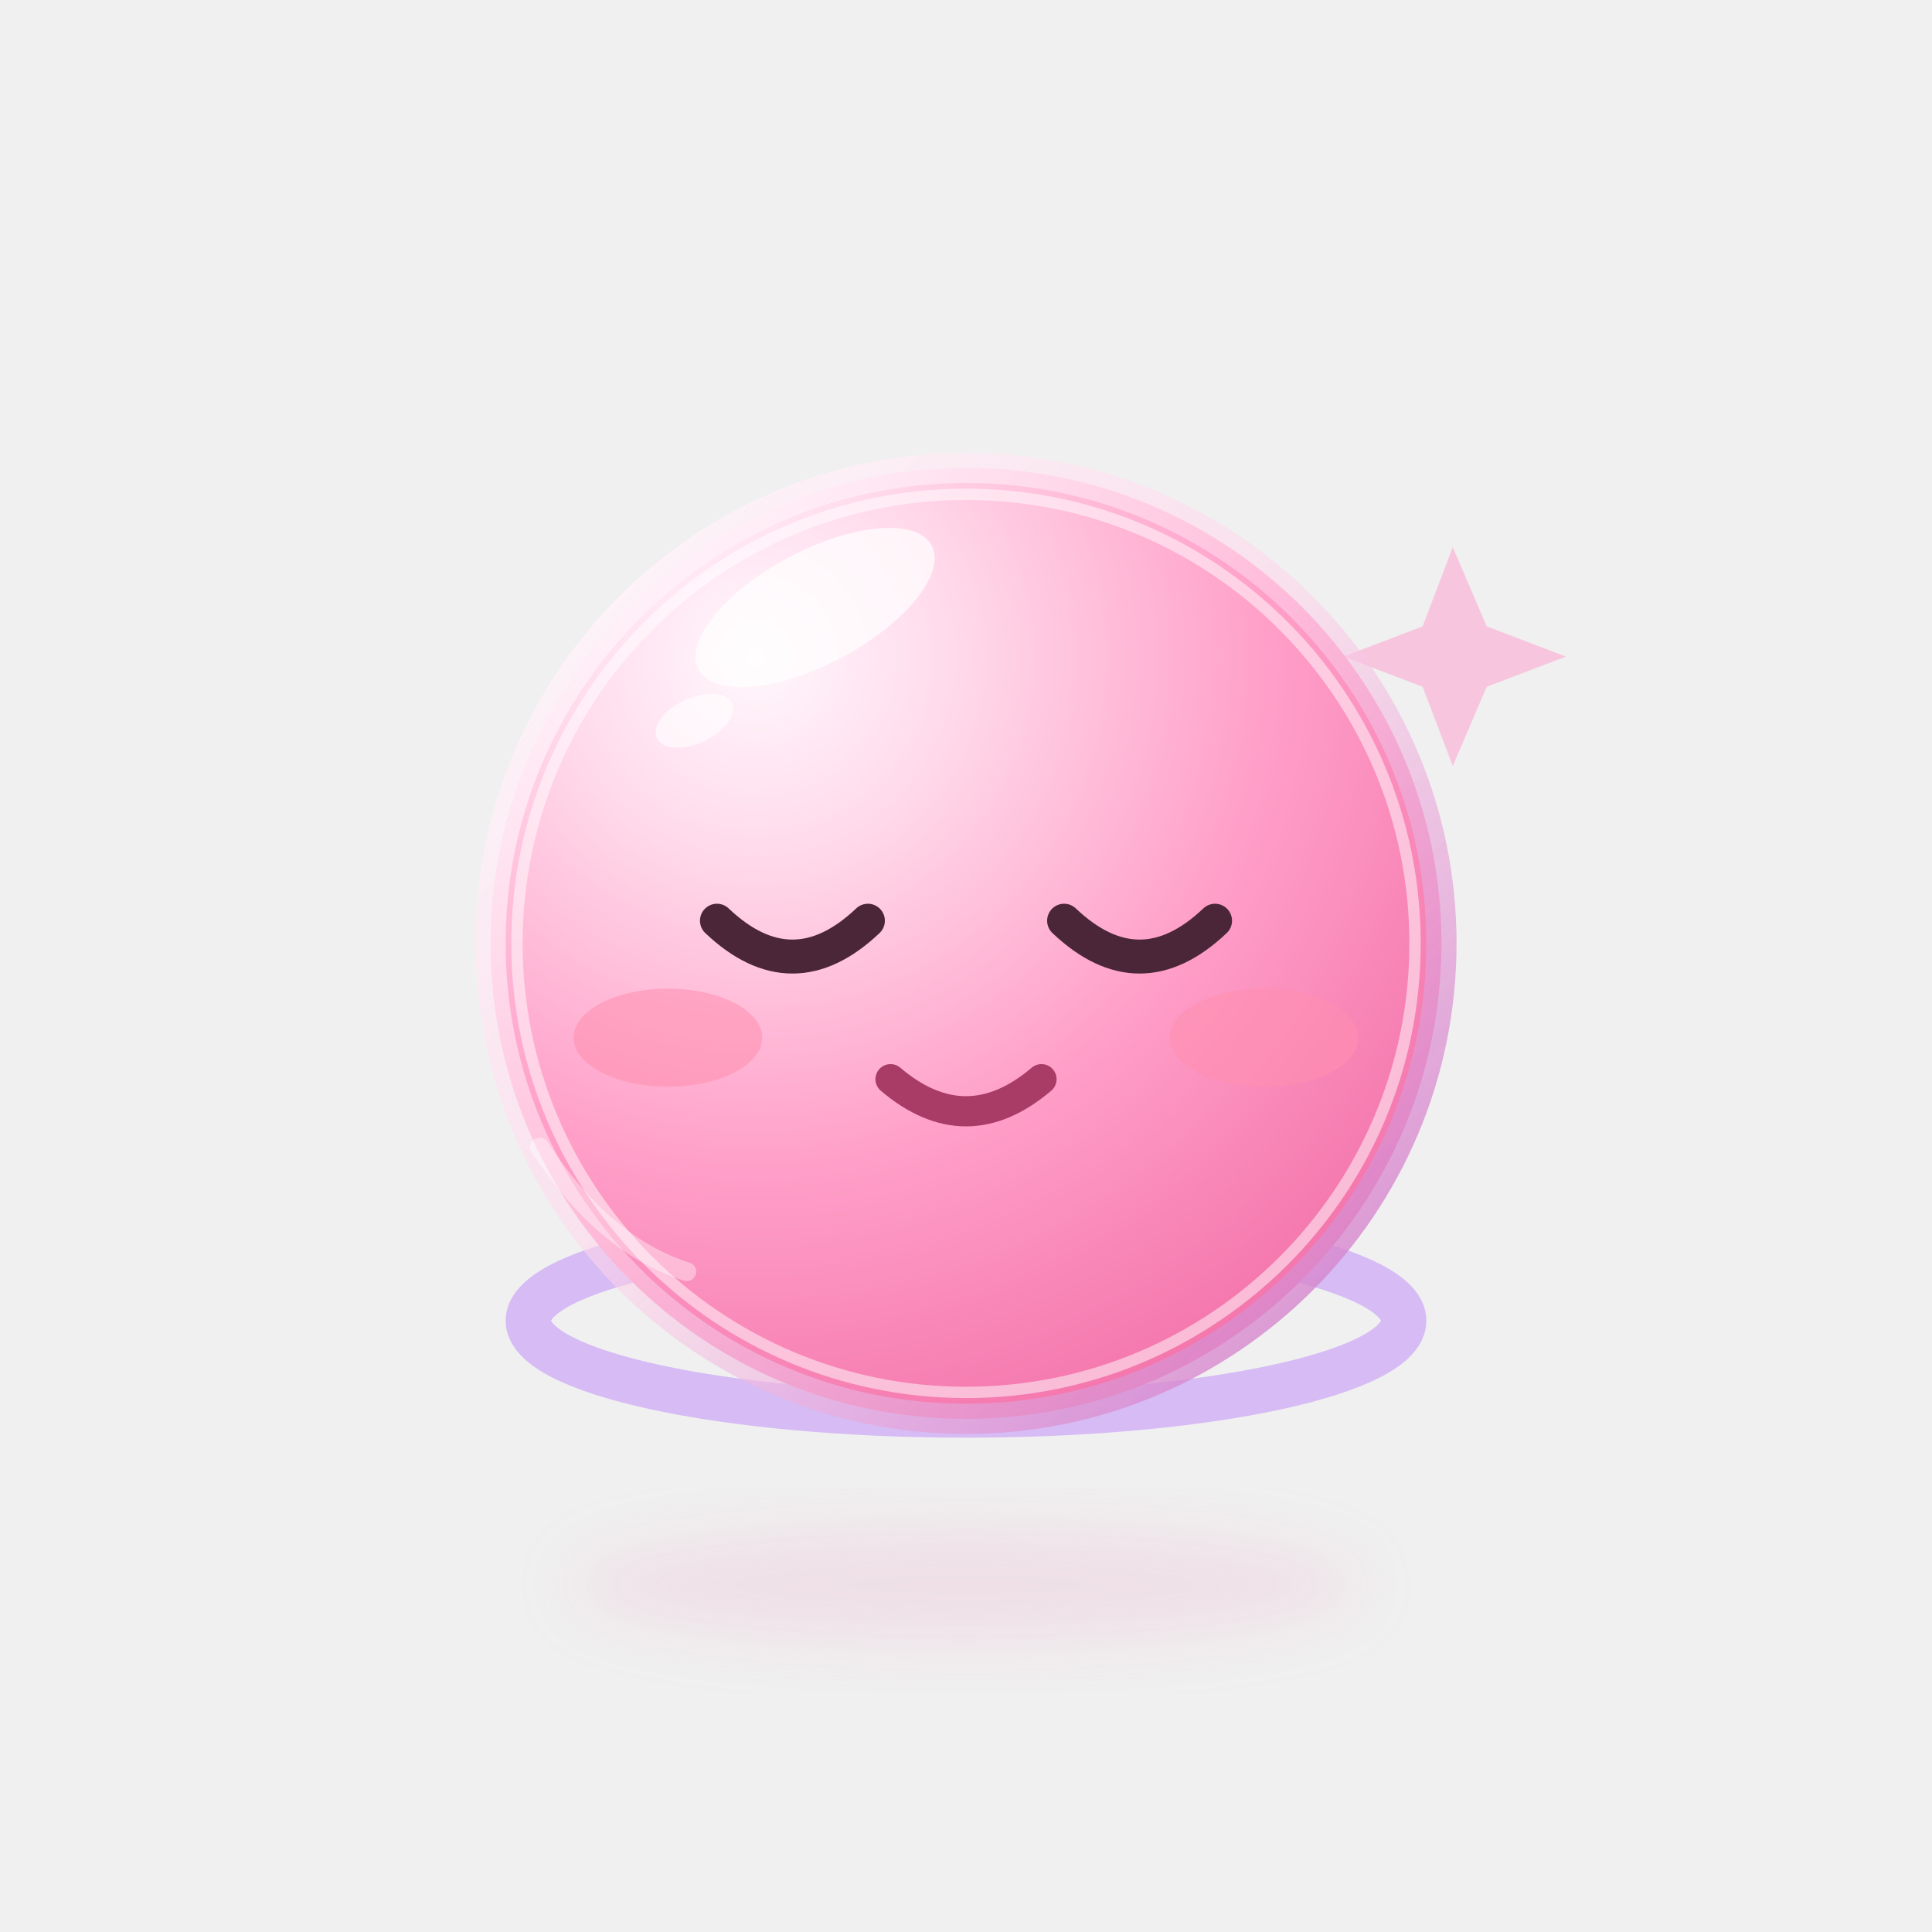
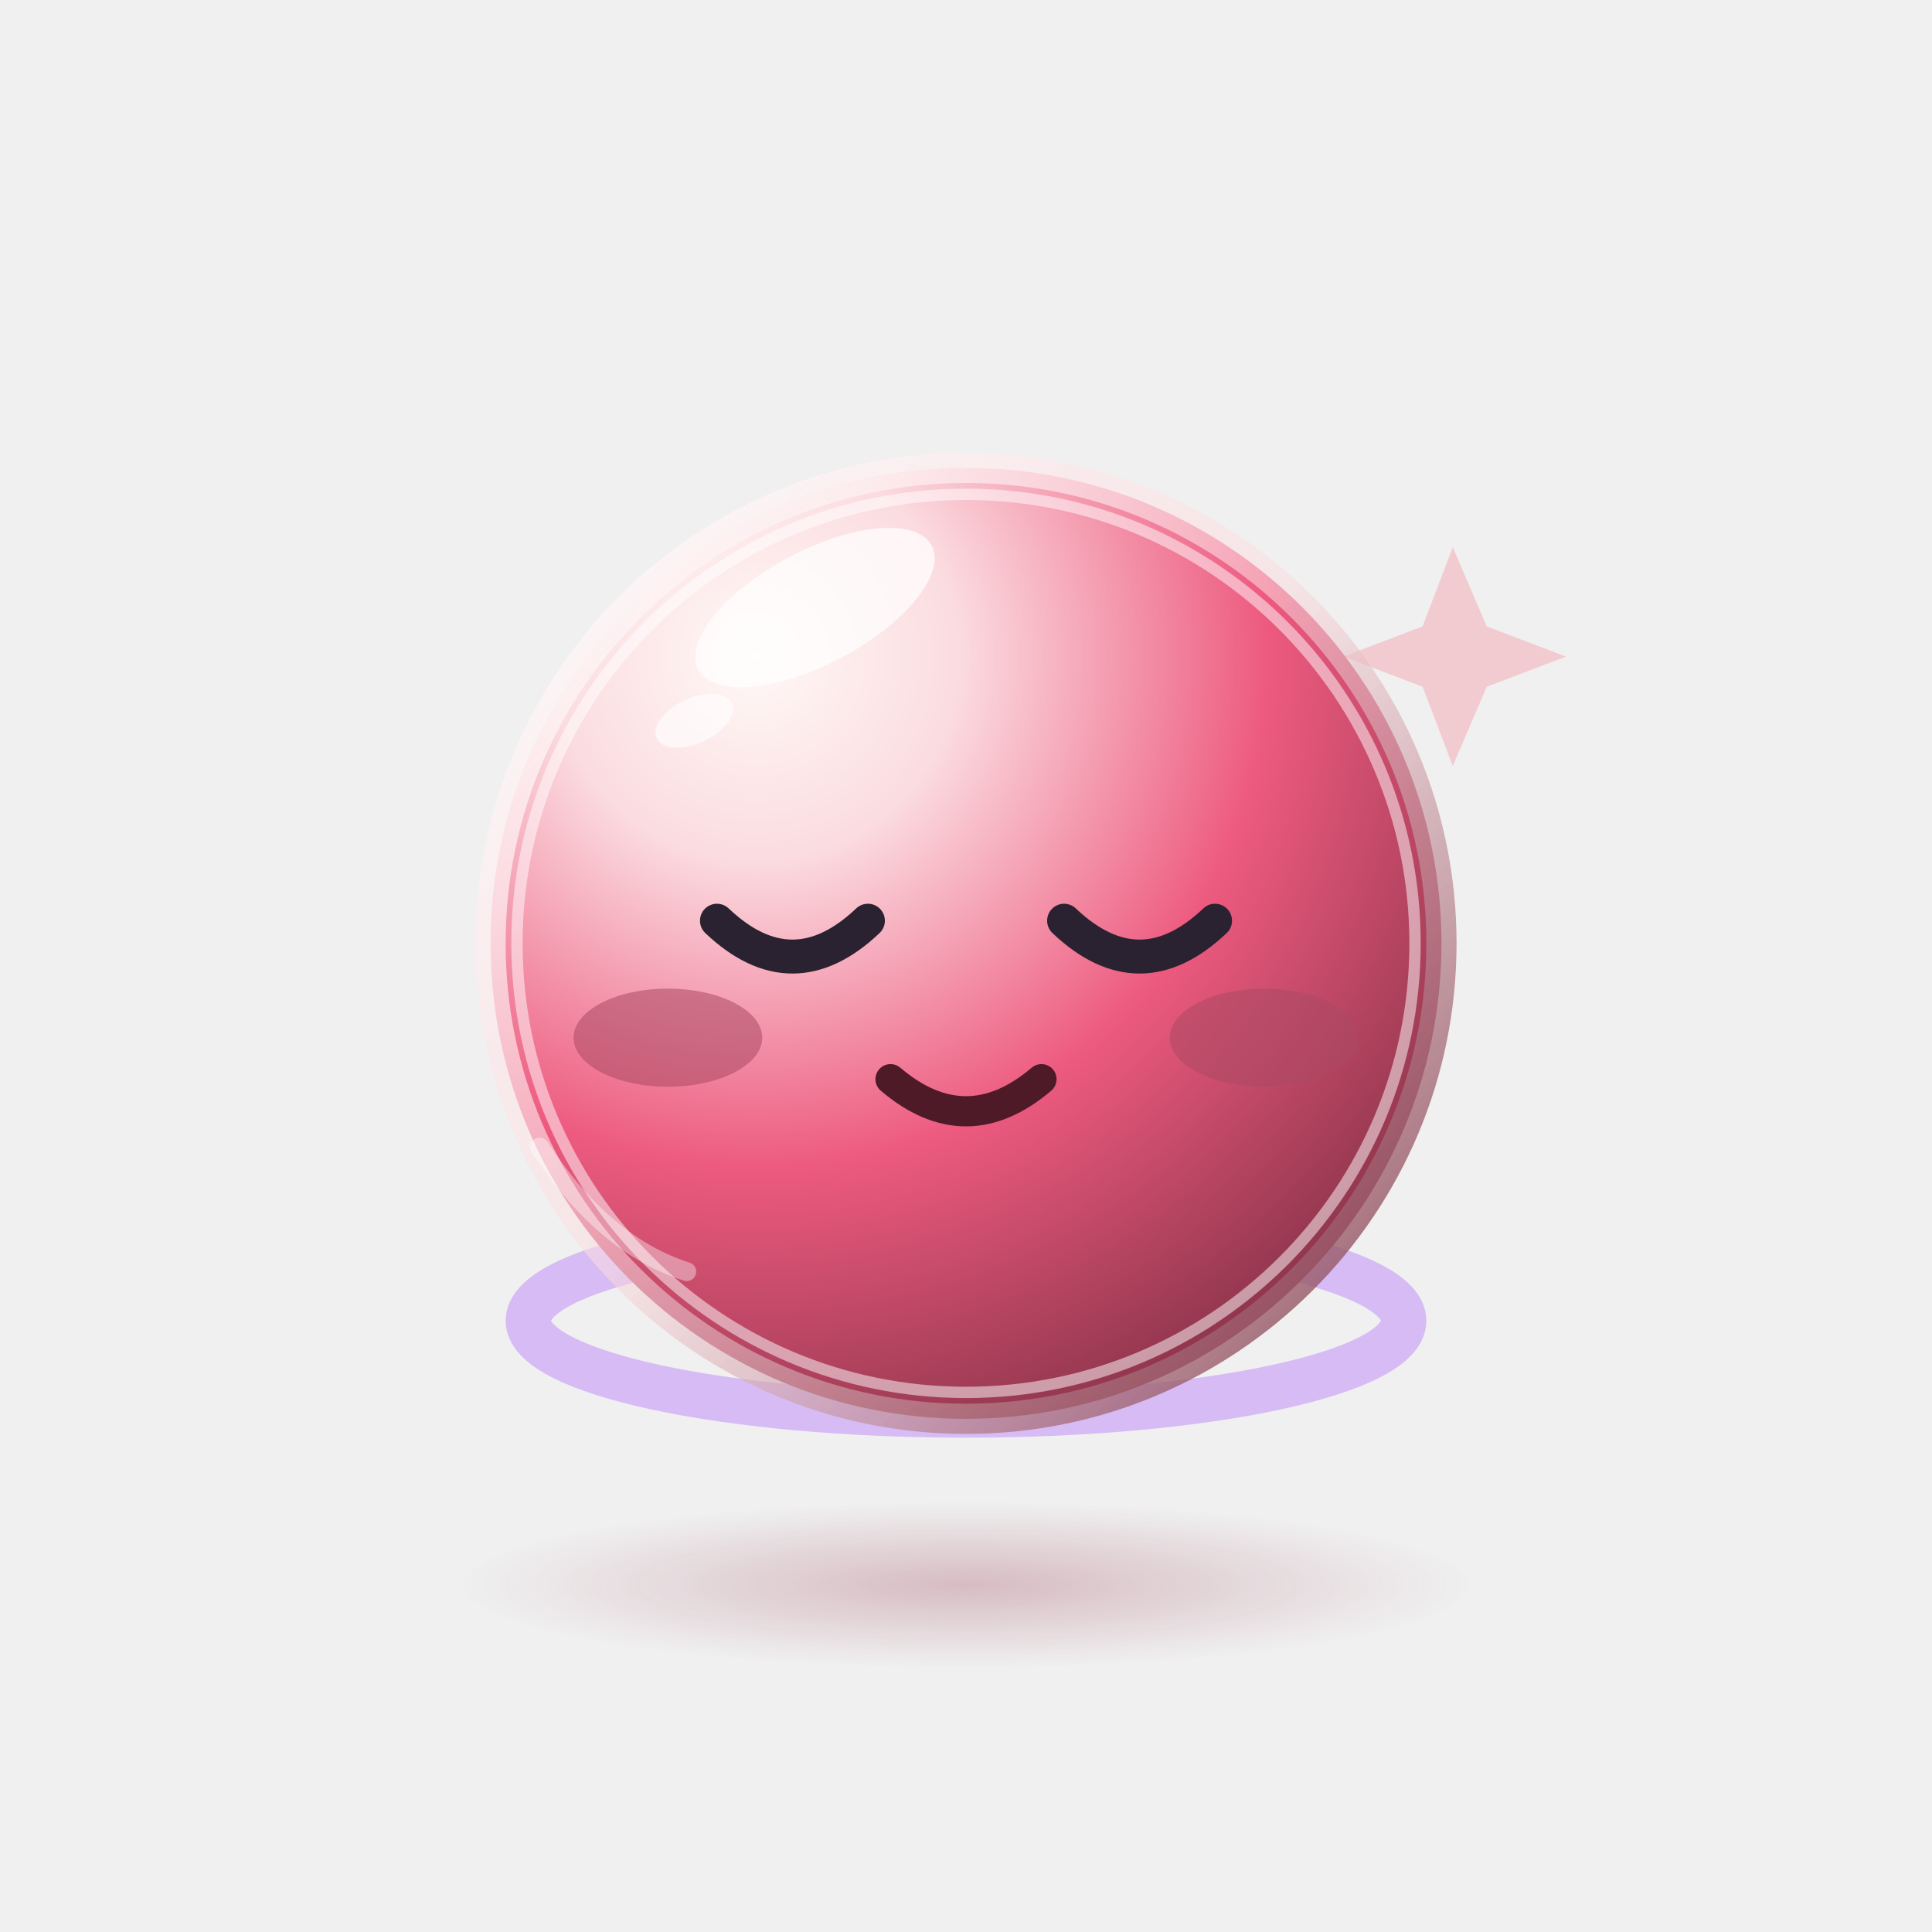
<svg xmlns="http://www.w3.org/2000/svg" width="512" height="512" viewBox="0 0 512 512">
  <defs>
    <radialGradient id="body" cx="28%" cy="20%" r="85%">
-       <stop offset="0%" stop-color="#FFF8FD" />
-       <stop offset="25%" stop-color="#FFD9EA" />
-       <stop offset="63%" stop-color="#FF9FC8" />
-       <stop offset="100%" stop-color="#F477AD" />
+       <stop offset="0%" stop-color="#fff9f7" />
+       <stop offset="25%" stop-color="#fbdce0" />
+       <stop offset="63%" stop-color="#ed5a7f" />
+       <stop offset="100%" stop-color="#93374e" />
    </radialGradient>
    <linearGradient id="rim" x1="0" y1="0" x2="1" y2="1">
-       <stop offset="0%" stop-color="#FFFFFF" stop-opacity=".95" />
-       <stop offset="48%" stop-color="#FFD5EA" stop-opacity=".55" />
-       <stop offset="100%" stop-color="#C86BC4" stop-opacity=".9" />
+       <stop offset="0%" stop-color="#ffffff" stop-opacity=".95" />
+       <stop offset="48%" stop-color="#fbdce0" stop-opacity=".55" />
+       <stop offset="100%" stop-color="#73293b" stop-opacity=".9" />
    </linearGradient>
-     <filter id="shadow" x="-30%" y="-30%" width="160%" height="170%">
-       <feGaussianBlur stdDeviation="8" />
-     </filter>
+     <radialGradient id="floor">
+       <stop offset="0%" stop-color="#93374e" stop-opacity=".28" />
+       <stop offset="100%" stop-color="#93374e" stop-opacity="0" />
+     </radialGradient>
  </defs>
-   <ellipse cx="256" cy="420" rx="105" ry="16" fill="#E98BB8" opacity=".16" filter="url(#shadow)" />
-   <ellipse cx="256" cy="350" rx="116" ry="25" fill="none" stroke="#D5B9F5" stroke-width="12" opacity=".95" />
-   <path d="M385 145 L394 166 L415 174 L394 182 L385 203 L377 182 L356 174 L377 166 Z" fill="#F7C6DE" />
+   <ellipse cx="256" cy="420" rx="135" ry="22" fill="url(#floor)" />
+   <ellipse cx="256" cy="350" rx="116" ry="25" fill="none" stroke="#d5b9f5" stroke-width="12" opacity=".95" />
+   <path d="M385 145 L394 166 L415 174 L394 182 L385 203 L377 182 L356 174 L377 166 Z" fill="#f2cbd0" />
  <circle cx="256" cy="250" r="126" fill="url(#body)" stroke="url(#rim)" stroke-width="8" />
-   <circle cx="256" cy="250" r="119" fill="none" stroke="#FFFFFF" stroke-opacity=".5" stroke-width="3" />
-   <ellipse cx="216" cy="161" rx="35" ry="15" fill="#FFFFFF" opacity=".72" transform="rotate(-28 216 161)" />
-   <ellipse cx="184" cy="191" rx="11" ry="6" fill="#FFFFFF" opacity=".62" transform="rotate(-25 184 191)" />
-   <ellipse cx="177" cy="275" rx="25" ry="13" fill="#FF8EAE" opacity=".55" />
-   <ellipse cx="335" cy="275" rx="25" ry="13" fill="#FF8EAE" opacity=".55" />
-   <path d="M190 244 Q210 263 230 244 M282 244 Q302 263 322 244" stroke="#4A2638" stroke-width="9" fill="none" stroke-linecap="round" />
-   <path d="M236 286 Q256 303 276 286" stroke="#A83C66" stroke-width="8" stroke-linecap="round" fill="none" />
-   <path d="M143 304 Q160 330 182 337" stroke="#FFFFFF" stroke-opacity=".38" stroke-width="5" fill="none" stroke-linecap="round" />
+   <circle cx="256" cy="250" r="119" fill="none" stroke="#ffffff" stroke-opacity=".5" stroke-width="3" />
+   <ellipse cx="216" cy="161" rx="35" ry="15" fill="#ffffff" opacity=".72" transform="rotate(-28 216 161)" />
+   <ellipse cx="184" cy="191" rx="11" ry="6" fill="#ffffff" opacity=".62" transform="rotate(-25 184 191)" />
+   <ellipse cx="177" cy="275" rx="25" ry="13" fill="#ab4962" opacity=".55" />
+   <ellipse cx="335" cy="275" rx="25" ry="13" fill="#ab4962" opacity=".55" />
+   <path d="M190 244 Q210 263 230 244 M282 244 Q302 263 322 244" stroke="#2a2230" stroke-width="9" fill="none" stroke-linecap="round" />
+   <path d="M236 286 Q256 303 276 286" stroke="#4e1a27" stroke-width="8" stroke-linecap="round" fill="none" />
+   <path d="M143 304 Q160 330 182 337" stroke="#ffffff" stroke-opacity=".38" stroke-width="5" fill="none" stroke-linecap="round" />
</svg>
